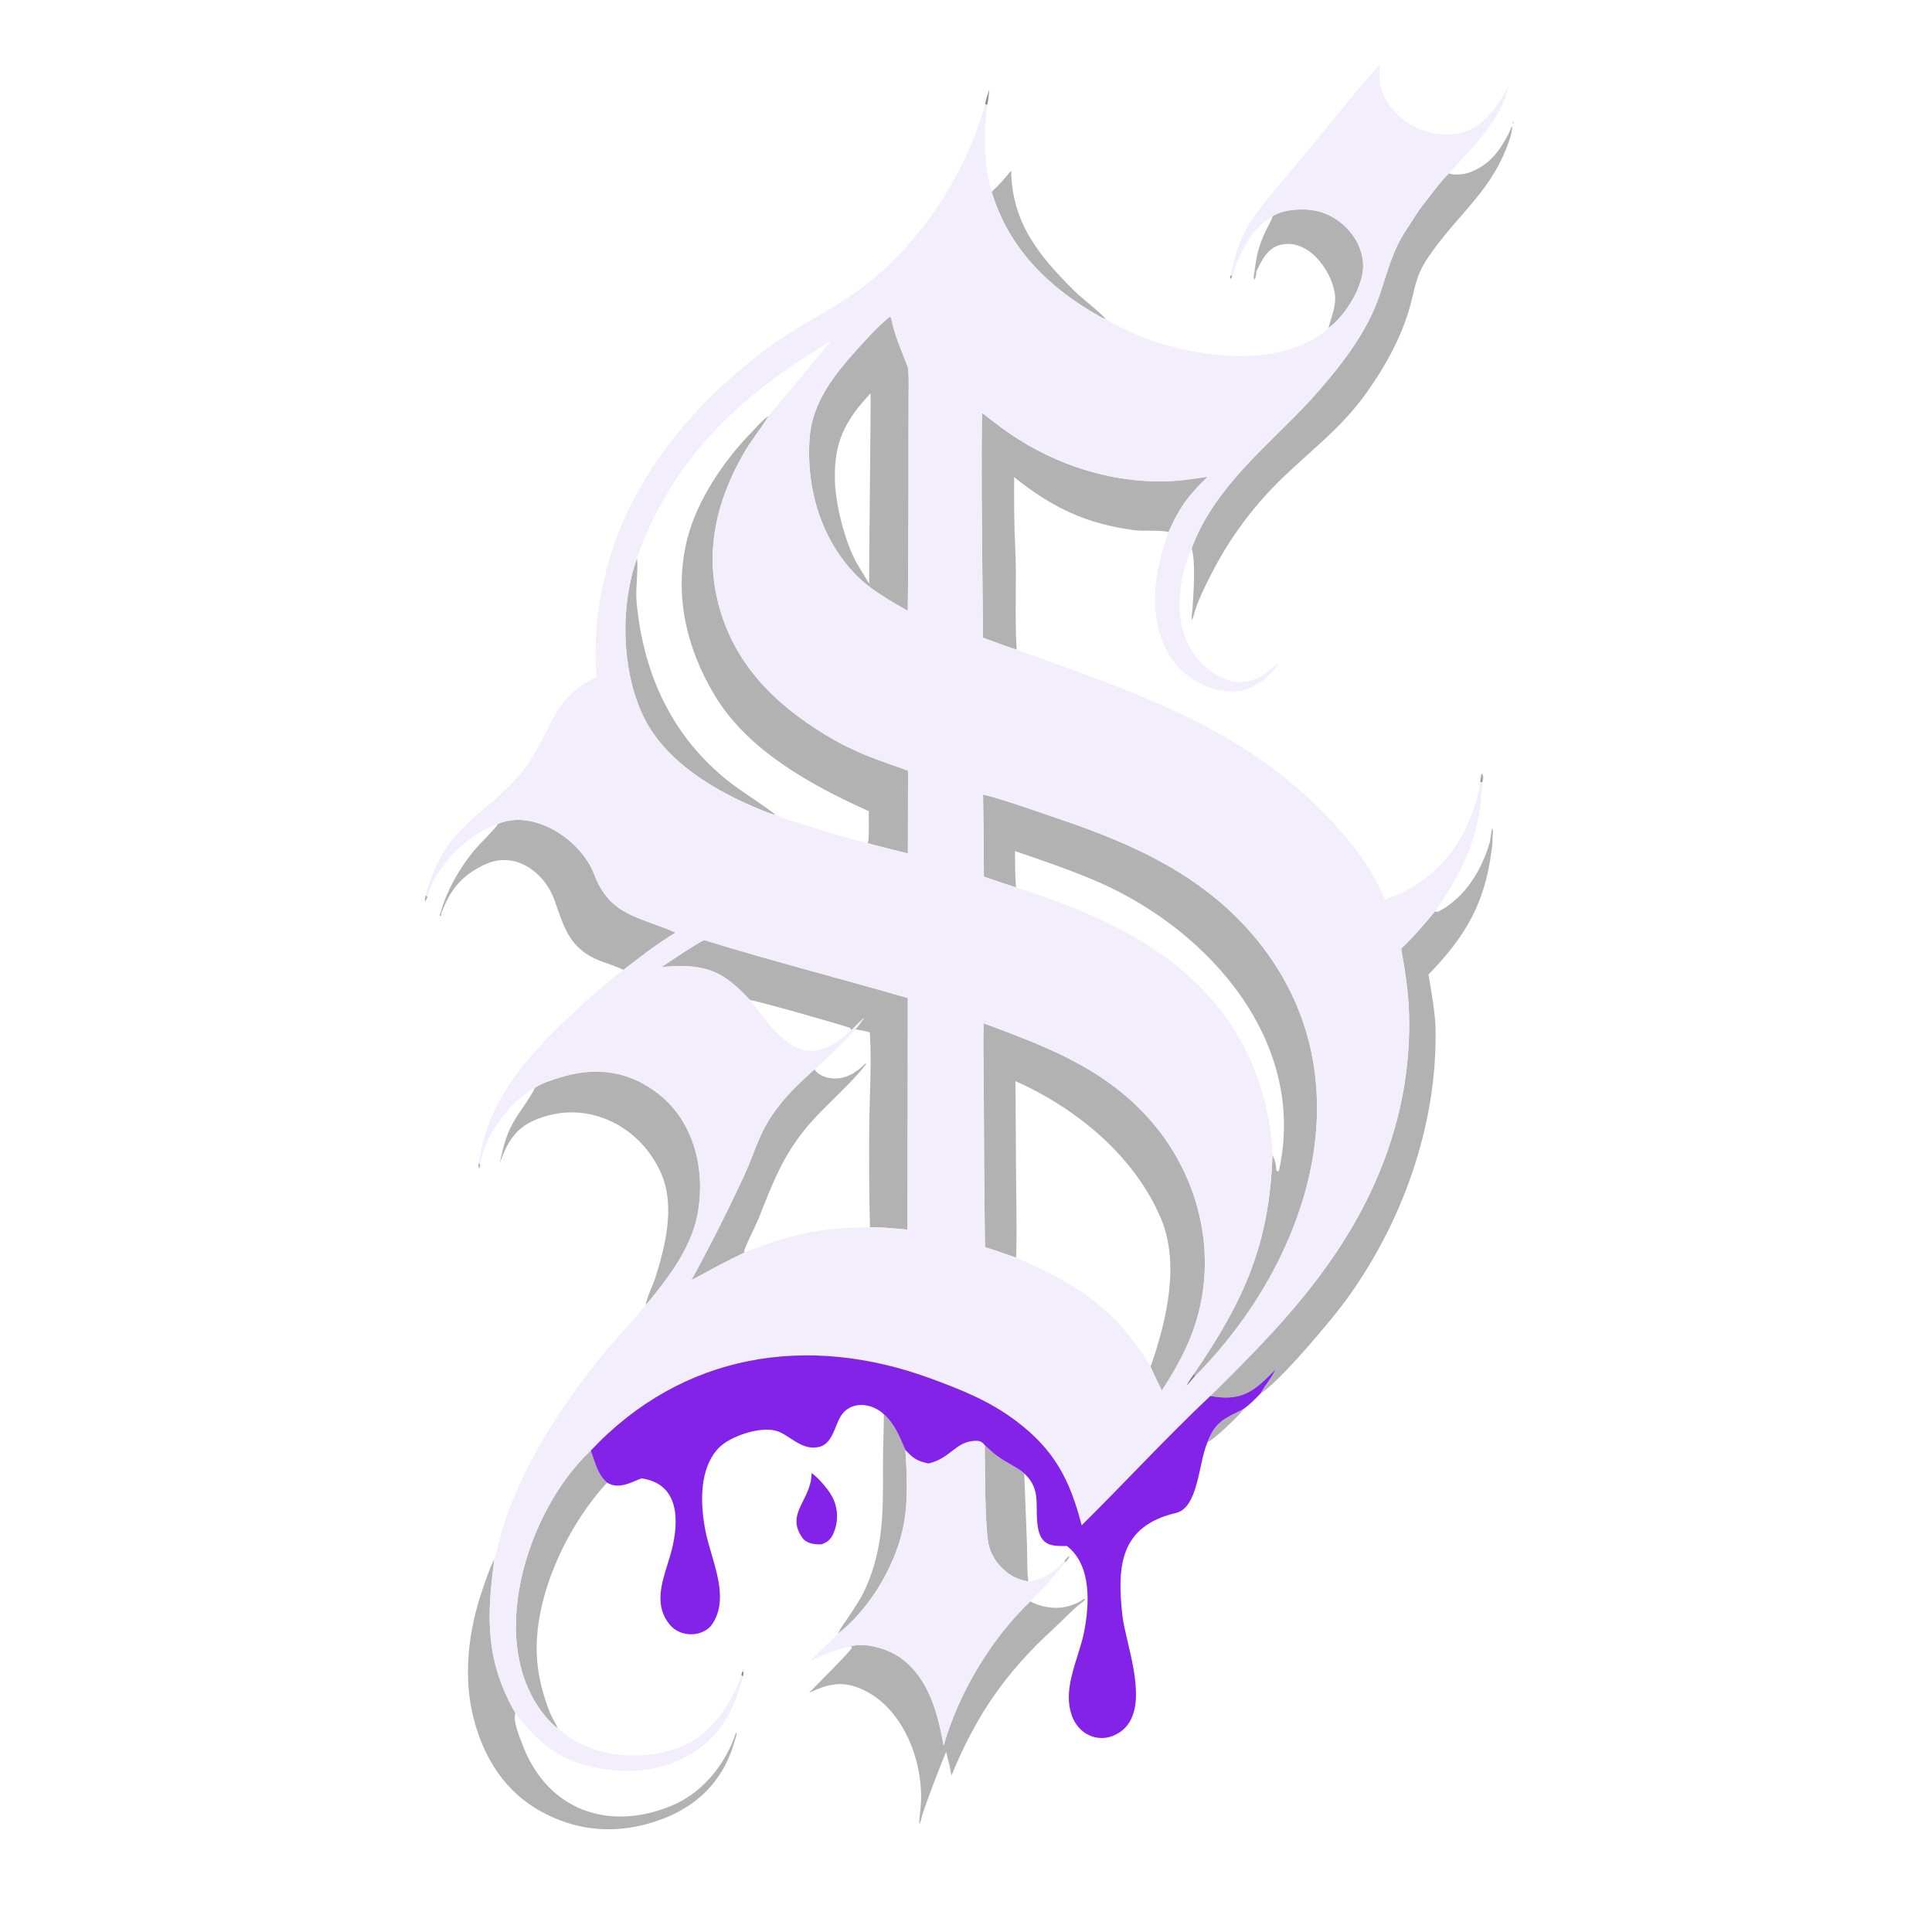
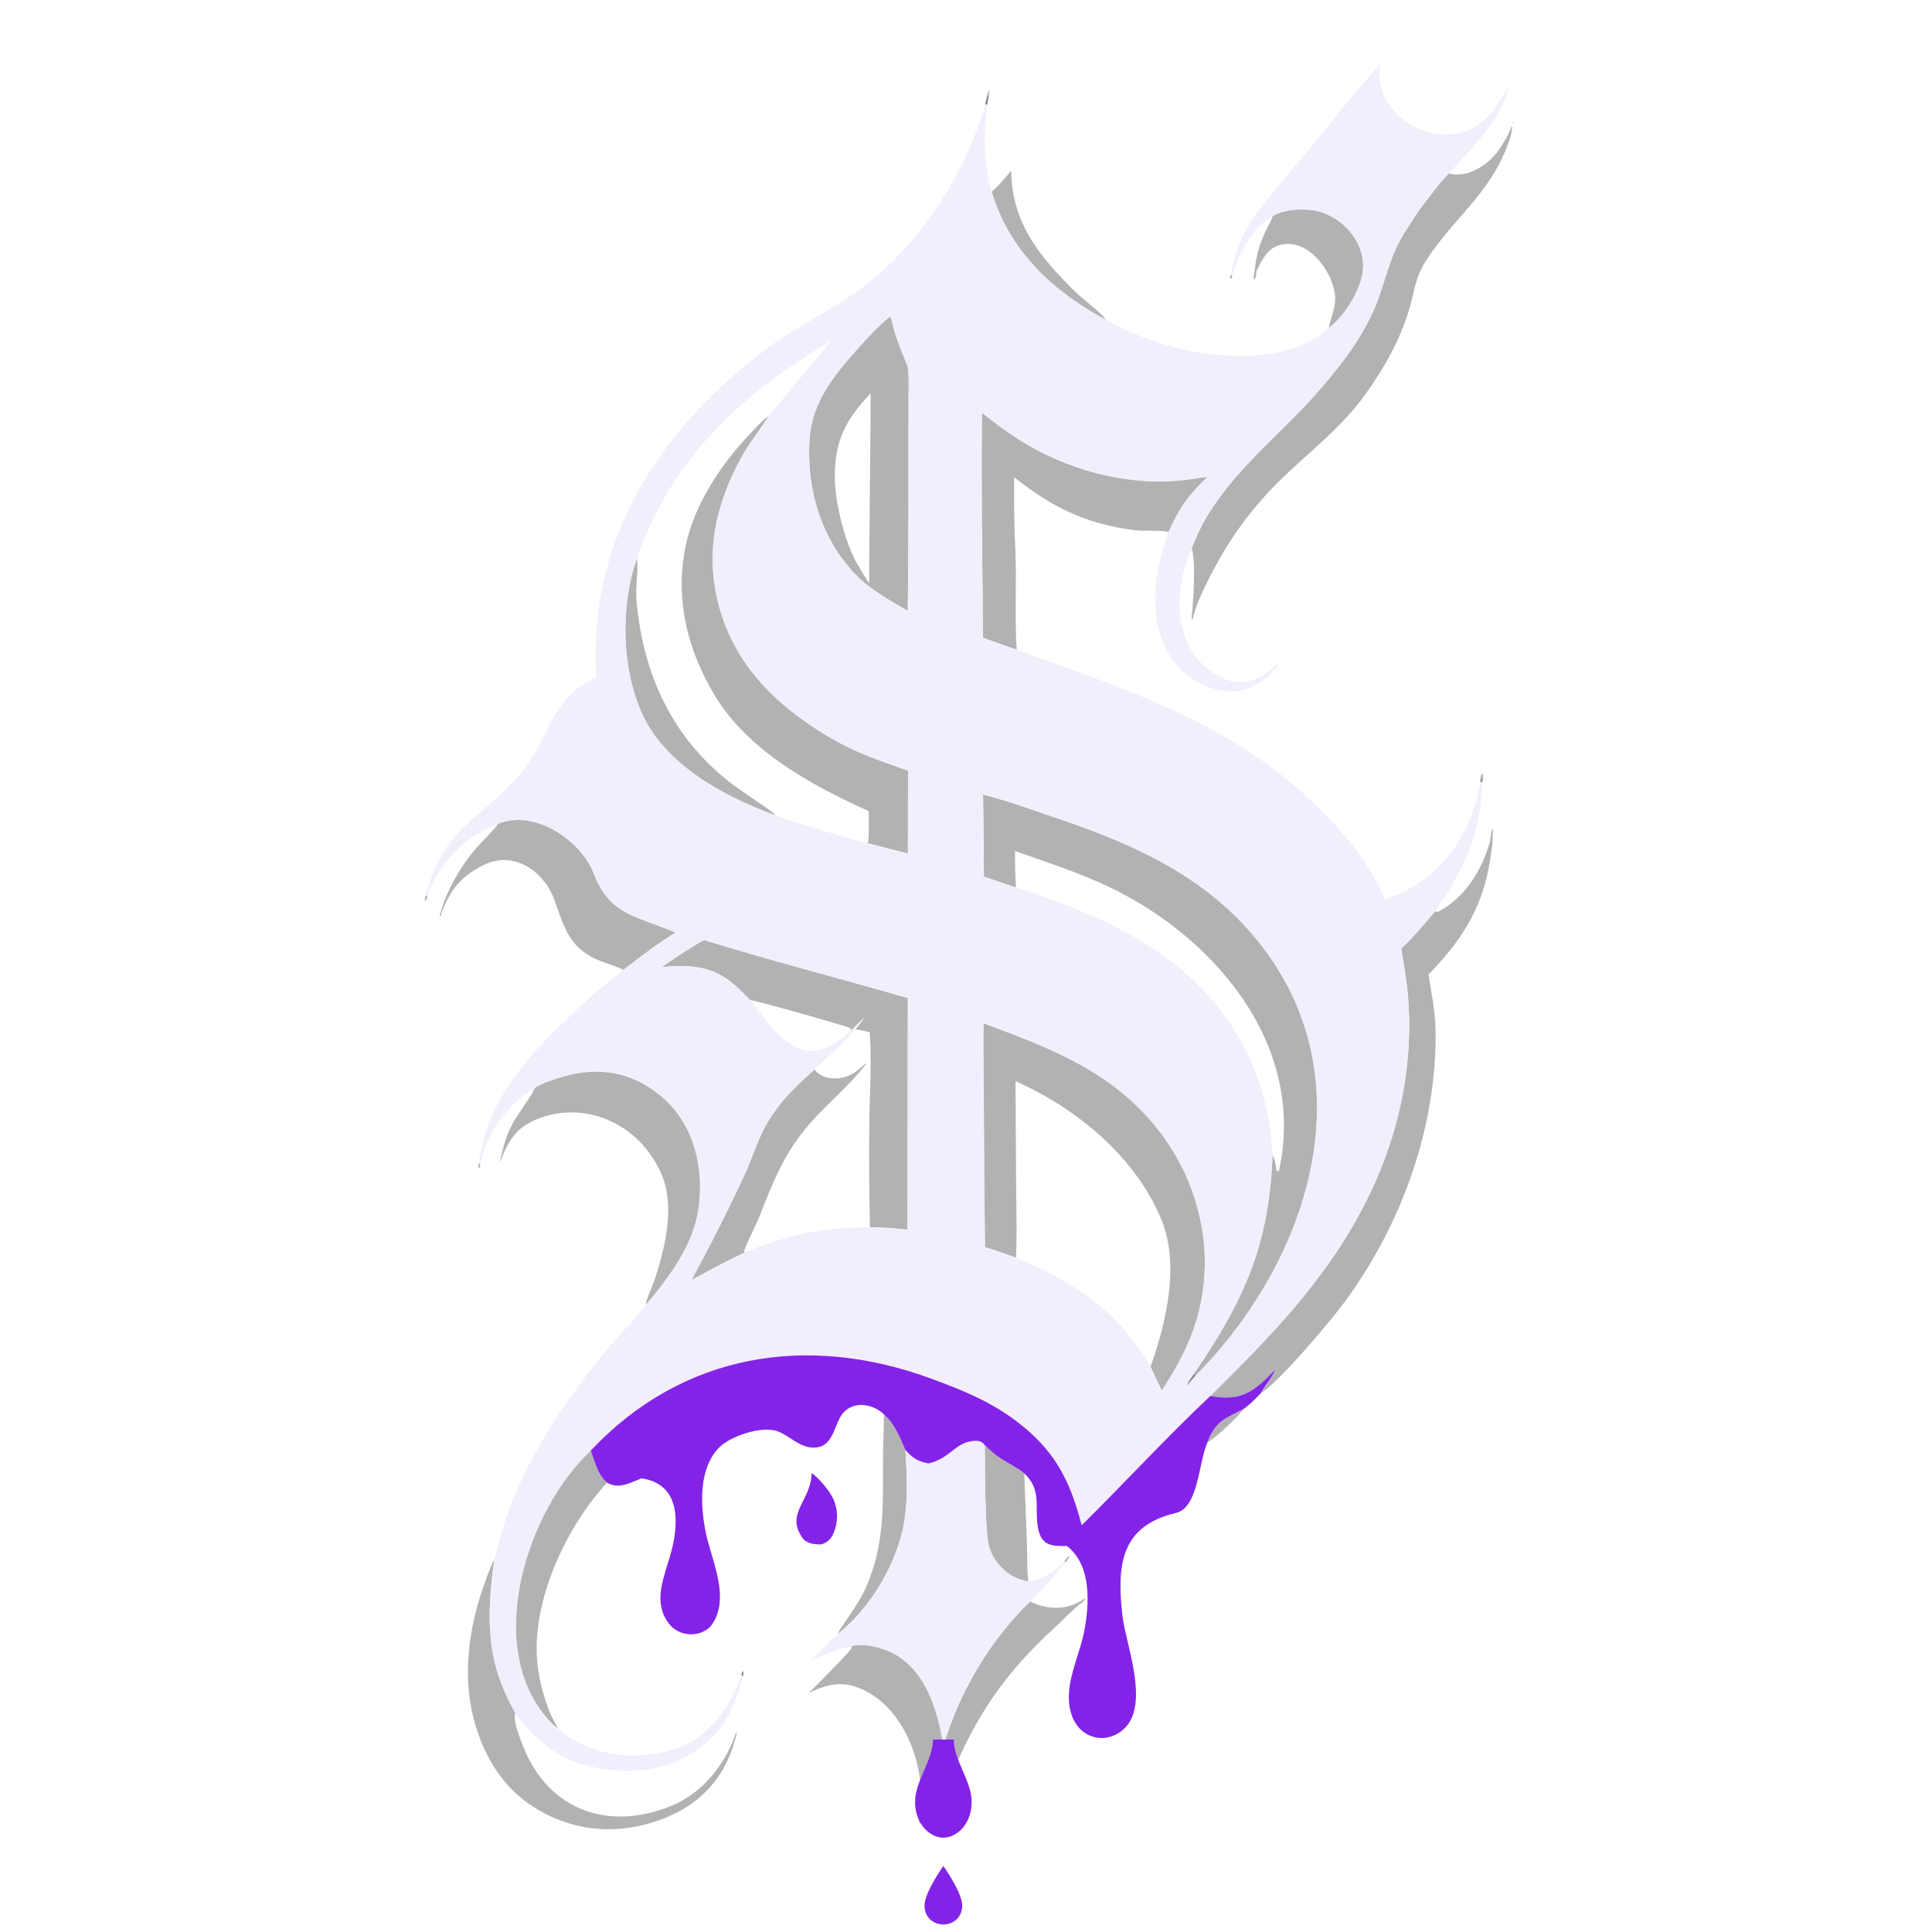
<svg xmlns="http://www.w3.org/2000/svg" viewBox="0 0 2048 2048">
  <g id="shadow" fill="#b3b2b2">
    <path d="M1042.06 842.154C1069.14 849.144 1095.26 858.879 1121.88 867.833C1202.87 895.081 1278.54 929.479 1333.4 997.456C1451.04 1143.23 1388.32 1336.12 1267.26 1458.41L1265.89 1455.82C1319.09 1378.16 1345.67 1318.79 1348.91 1224.06C1351.71 1230.07 1352.58 1234.46 1353.09 1241.06C1353.92 1241.26 1354.74 1241.46 1355.57 1241.66C1386.42 1105.15 1282.45 986.893 1165.11 935.345C1136.11 922.604 1105.87 912.502 1075.94 902.183C1076.0 915.373 1075.98 927.513 1076.98 940.673C1065.58 937.027 1054.22 933.219 1042.93 929.252C1042.88 900.217 1042.59 871.184 1042.06 842.154ZM1042.6 1084.69C1106.45 1108.47 1166.44 1130.5 1214.37 1181.88C1274.89 1246.75 1295.42 1341.46 1259.44 1423.71C1251.77 1441.24 1242.19 1457.96 1231.58 1474.03C1229.28 1469.19 1220.85 1452.35 1219.53 1448.25C1219.89 1447.63 1220.32 1446.94 1220.54 1446.28C1236.77 1399.24 1250.76 1339.28 1230.69 1291.71C1202.71 1225.34 1140.97 1174.75 1076.47 1146.08L1077.09 1251.0C1077.15 1257.938 1077.238 1264.624 1077.325 1271.184C1077.597 1291.826 1077.853 1311.211 1077.17 1333.21C1066.28 1329.42 1055.12 1325.36 1044.1 1322.03C1043.39 1269.13 1042.98 1216.23 1042.85 1163.32C1042.821 1155.264 1042.717 1146.789 1042.611 1138.175C1042.389 1120.1 1042.16 1101.411 1042.6 1084.69ZM943.091 335.732 944.604 336.998C948.941 357.576 954.945 369.662 962.25 388.857C963.458 392.031 963.275 408.931 963.184 417.253C963.167 418.813 963.154 420.072 963.153 420.882L963.046 472.87C963.151 531.101 962.904 589.332 962.303 647.561C945.495 637.991 925.846 626.761 911.707 613.703C907.053 609.304 902.678 604.62 898.607 599.677C867.502 562.29 854.859 513.12 858.167 464.925C860.811 426.403 884.443 397.17 909.161 369.736C920.427 357.232 929.958 346.677 943.091 335.732ZM920.914 859.829C860.372 832.676 792.974 795.79 757.837 737.469C727.076 686.411 713.835 628.877 728.772 570.439C739.117 529.966 767.451 488.254 796.318 458.6C801.408 453.371 808.82 444.618 814.73 441.031C806.611 454.508 796.091 467.101 788.317 480.652C759.741 530.465 746.948 583.276 761.505 639.89C777.818 703.337 820.967 746.251 875.323 779.109C908.058 798.897 928.106 804.354 962.563 816.97L962.411 904.657C947.962 901.222 933.569 897.558 919.237 893.667L920.368 892.634C921.171 886.853 921.049 874.819 920.96 866.017V866.013C920.936 863.66 920.915 861.538 920.914 859.829ZM1579.43 892.169C1579.69 890.567 1581.19 879.182 1581.58 878.743C1583.036 878.231 1582.465 883.973 1582.273 885.906C1582.242 886.216 1582.221 886.428 1582.22 886.5C1582.14 891.668 1582.13 896.259 1581.13 901.344C1574.06 957.853 1553.14 993.023 1514.28 1033.02C1517.27 1052.07 1521.44 1072.64 1521.75 1091.77C1523.42 1193.87 1486.05 1297.51 1425.96 1379.36C1410.99 1399.75 1355.64 1465.7 1336.3 1477.04C1341.29 1467.92 1347.8 1460.96 1352.2 1451.64C1330.16 1473.81 1317.38 1486.19 1283.01 1479.77C1328.31 1434.9 1369.85 1393.37 1407.07 1341.27C1463.15 1262.77 1496.26 1173.18 1493.65 1075.88C1492.98 1050.68 1489.62 1030.41 1485.31 1005.57C1497.59 994.096 1510.56 978.914 1521.3 965.916L1521.393 965.957C1522.93 966.629 1523.685 966.959 1525.45 966.011C1553.47 950.936 1570.9 922.216 1579.43 892.169ZM1599.57 140.902C1600.29 138.999 1601.02 137.472 1601.79 135.634L1601.55 135.988C1601.8 135.282 1601.95 134.613 1602.69 134.201C1603.501 134.881 1602.429 139.659 1601.846 142.257C1601.703 142.894 1601.589 143.4 1601.54 143.682C1583.71 201.927 1545.79 225.436 1513.61 273.24C1498.78 295.266 1500.34 307.782 1492.48 332.244C1482.84 362.267 1468.18 388.139 1450.35 413.814C1422.47 453.953 1388.73 477.64 1355.14 510.882C1328.1 537.682 1305.28 568.411 1287.42 602.029C1281.02 614.097 1271.19 633.305 1267.26 645.998C1266.44 648.08 1264.51 656.204 1263.54 657.123C1262.823 656.142 1263.342 651.93 1263.727 648.802C1263.869 647.651 1263.992 646.647 1264.03 646.004C1265.1 631.507 1267.65 594.475 1263.25 581.507C1263.7 579.307 1269.35 566.4 1270.52 564.001C1298.02 507.401 1348.16 468.712 1389.86 423.377C1418.37 391.65 1447.8 355.166 1461.9 314.452C1470.54 289.479 1475.59 266.348 1490.68 243.717C1496.86 234.452 1502.49 224.563 1509.52 215.76C1518.01 205.115 1526.2 193.288 1535.94 183.764C1541.49 186.048 1552.39 184.861 1557.8 182.82C1579.02 174.816 1589.85 160.039 1599.57 140.902ZM746.335 996.515C818.852 1018.86 889.99 1037.06 962.325 1057.92L962.023 1303.5C960.681 1303.372 959.356 1303.245 958.045 1303.119L958.042 1303.118C945.804 1301.94 934.798 1300.88 922.196 1300.97C921.266 1262.32 921.057 1223.66 921.569 1185.0C921.694 1177.897 921.913 1170.38 922.138 1162.666C922.807 1139.723 923.528 1115.033 921.965 1094.28C916.715 1092.76 912.122 1092.07 906.767 1091.15C911.123 1085.96 912.331 1084.33 916.256 1078.65C911.645 1082.83 907.173 1087.15 902.849 1091.62L902.278 1091.89L901.258 1089.78C895.471 1087.14 800.063 1060.1 795.129 1060.17C774.037 1037.9 758.509 1025.11 725.741 1024.08C717.468 1023.86 709.191 1024.26 700.977 1025.27C712.161 1017.91 734.865 1002.31 746.335 996.515ZM1040.96 437.582C1047.91 443.043 1054.95 448.407 1062.06 453.673C1109.44 488.601 1167.09 509.315 1226.16 510.39C1244.41 510.722 1262.26 508.064 1280.23 505.348C1259.69 525.035 1250.0 538.355 1238.73 563.998C1233.742 562.613 1225.997 562.599 1218.321 562.586C1212.593 562.576 1206.904 562.566 1202.43 561.986C1151.2 555.349 1115.1 537.816 1075.04 505.816C1074.89 530.058 1074.96 555.642 1076.17 579.806C1077.011 596.61 1076.887 613.816 1076.764 631.021V631.185C1076.624 650.545 1076.484 669.897 1077.73 688.673C1065.66 684.8 1053.92 680.378 1042.03 675.996C1041.873 656.683 1041.664 637.204 1041.455 617.643L1041.455 617.63C1040.812 557.581 1040.16 496.756 1040.96 437.582ZM1092.07 1697.59C1110.03 1706.67 1129.9 1707.01 1147.2 1696.21C1148.06 1695.31 1148.1 1695.08 1149.15 1694.7C1151.855 1695.332 1147 1698.711 1145.997 1699.41C1145.921 1699.463 1145.867 1699.5 1145.84 1699.52C1137.51 1705.82 1125.21 1718.8 1116.93 1726.38C1066.11 1772.82 1034.66 1818.4 1008.62 1882.11C1006.92 1872.97 1005.27 1865.9 1002.88 1856.91C993.504 1880.43 985.749 1899.9 977.526 1924.13C977.139 1925.8 975.819 1932.67 974.682 1933.19L974.569 1933.14C974.054 1932.16 975.147 1921.37 975.46 1919.95C981.631 1871.13 957.717 1806.36 908.425 1788.53C889.439 1781.66 874.652 1786.52 857.533 1794.46C863.374 1788.46 902.314 1750.04 903.246 1746.22L901.273 1745.36C916.882 1740.29 941.504 1747.99 954.432 1757.2C984.513 1778.63 993.977 1816.09 1000.32 1850.34C1016.2 1794.73 1050.2 1737.67 1092.07 1697.59ZM566.739 1153.39C573.622 1148.33 585.027 1144.91 593.161 1142.34C631.55 1130.23 667.327 1134.84 699.293 1160.61C736.156 1190.33 747.689 1240.21 739.744 1285.54C734.279 1316.35 716.244 1343.64 697.241 1367.88C694.387 1371.49 687.577 1380.27 684.534 1383.12C685.097 1376.84 692.129 1362.26 694.56 1354.86C705.388 1320.77 715.877 1278.26 700.918 1244.02C678.013 1191.6 619.476 1164.07 565.936 1187.77C545.068 1197.0 537.196 1212.71 529.67 1232.99C534.019 1213.31 537.089 1200.04 548.262 1182.95C551.459 1178.06 566.251 1157.0 566.739 1153.39ZM527.945 873.296C566.801 857.15 616.271 891.042 629.699 926.454C646.695 971.279 676.9 971.153 716.14 988.603C695.677 1001.17 679.974 1013.33 660.865 1028.12C656.803 1025.6 641.744 1020.75 636.643 1018.76C604.351 1006.18 598.371 984.545 588.022 954.858C577.409 924.412 545.444 900.632 512.418 917.093C488.469 929.03 477.502 943.027 467.74 968.14C467.732 968.253 467.73 968.394 467.727 968.554C467.711 969.477 467.685 971.012 466.577 971.088C465.568 970.493 466.285 969.114 466.722 968.271C466.793 968.135 466.856 968.013 466.904 967.91C473.756 942.748 489.949 915.171 507.535 896.007C512.758 890.314 524.442 879.056 527.945 873.296ZM779.43 1843.24C766.73 1891.06 734.118 1920.06 687.019 1933.19C647.58 1944.19 608.802 1939.9 572.935 1919.93C535.349 1899.01 513.474 1864.18 502.512 1823.39C490.216 1778.0 496.601 1727.12 512.012 1683.3C515.186 1674.27 519.476 1660.96 524.119 1652.81C515.554 1714.06 514.685 1760.83 546.405 1816.08C543.422 1823.233 550.188 1840.198 553.661 1848.905C553.994 1849.741 554.298 1850.502 554.559 1851.17C581.161 1919.18 645.302 1941.41 711.248 1914.42C742.795 1901.51 765.859 1874.17 778.065 1842.81C780.996 1832.37 781.956 1837.18 779.43 1843.24ZM863.383 1133.6C867.473 1139.51 874.487 1142.34 881.476 1143.04C896.465 1144.52 907.527 1137.16 917.586 1127.22L918.091 1127.96C902.828 1148.21 876.767 1170.26 859.148 1190.23C831.164 1221.95 819.699 1252.31 804.44 1290.98C799.732 1302.24 792.84 1314.88 788.756 1326.04L789.367 1327.72C770.144 1336.69 751.584 1346.96 732.904 1357.01C752.808 1320.57 771.517 1283.49 789.001 1245.83C799.059 1223.99 803.952 1203.89 817.636 1183.39C831.124 1163.19 845.616 1149.68 863.383 1133.6ZM626.195 1537.72C631.156 1550.8 633.2 1562.51 643.509 1571.72C601.432 1617.18 566.36 1691.29 569.006 1754.19C569.883 1775.03 575.217 1796.04 582.906 1815.4C585.001 1820.67 590.186 1828.98 591.207 1832.15C588.238 1830.16 584.31 1826.37 581.868 1823.68C511.598 1746.46 558.006 1601.24 626.195 1537.72ZM1348.87 229.285C1360.1 221.901 1380.73 220.692 1393.81 223.176C1424.67 229.036 1451.23 260.909 1443.71 293.009C1439.13 312.57 1424.6 335.449 1408.28 347.809C1409.077 344.257 1410.14 340.801 1411.2 337.356C1413.864 328.698 1416.504 320.116 1414.83 310.271C1410.51 284.8 1385.48 251.826 1356.49 259.783C1343.14 263.449 1337.52 276.099 1331.96 287.322C1331.77 288.757 1331.3 296.048 1329.37 296.446L1329.6 296.152L1328.88 295.644L1329.77 295.528L1328.81 294.499C1328.92 292.576 1329.37 290.455 1329.77 288.567C1331.69 271.939 1334.03 261.553 1341.09 246.041C1343.26 241.268 1348.12 233.622 1348.87 229.285ZM675.151 591.924C676.026 597.63 675.554 605.935 675.067 614.504C674.616 622.449 674.151 630.622 674.736 637.163C681.6 713.932 711.932 780.855 773.379 829.054C783.039 836.991 816.842 858.509 821.955 863.683C820.241 863.46 818.855 863.216 817.224 862.599C764.521 842.684 704.665 809.638 680.591 756.4C658.497 707.541 657.649 641.425 675.151 591.924ZM922.786 416.967C895.283 446.526 883.748 468.993 885.081 510.483C885.898 535.909 895.865 574.789 908.16 596.987L921.325 618.682C921.228 610.119 921.633 568.848 922.055 525.847L922.055 525.829C922.575 472.919 923.12 417.396 922.786 416.967ZM1043.86 1531.84C1050.29 1537.97 1053.31 1540.89 1060.46 1545.77C1066.95 1550.2 1080.96 1557.15 1085.75 1561.92L1088.65 1637.52C1088.769 1641.2 1088.805 1645.194 1088.842 1649.292C1088.927 1658.625 1089.016 1668.495 1090.1 1676.41C1078.77 1674.31 1071.33 1670.94 1062.67 1662.63C1055.98 1656.32 1051.1 1648.35 1048.53 1639.53C1044.543 1626.151 1044.174 1573.26 1043.974 1544.719C1043.938 1539.47 1043.907 1535.045 1043.86 1531.84ZM936.931 1499.21C948.635 1509.6 953.526 1522.98 959.793 1537.09C961.476 1564.87 963.009 1594.25 956.872 1621.54C947.779 1661.99 921.114 1706.24 888.243 1731.88C889.452 1727.89 898.302 1715.76 901.158 1711.47C908.59 1700.33 913.94 1692.27 919.115 1680.03C936.259 1639.465 936.133 1601.817 935.99 1559.415C935.984 1557.549 935.978 1555.675 935.973 1553.79C935.949 1544.363 936.199 1534.82 936.45 1525.242L936.45 1525.236C936.677 1516.569 936.905 1507.874 936.931 1499.21ZM1071.86 180.789C1072.71 236.633 1101.48 271.31 1139.77 309.271C1146.44 315.893 1168.91 333.181 1172.23 338.487C1169.69 337.585 1168.22 336.856 1165.87 335.542C1111.92 305.351 1069.21 263.215 1051.19 203.317C1059.03 196.314 1065.31 188.998 1071.86 180.789ZM1318.12 1493.67C1314.77 1499.87 1286.7 1525.99 1279.86 1529.03L1280.15 1528.3C1288.54 1506.32 1299.04 1503.44 1318.12 1493.67ZM1128.19 1654.91C1128.255 1654.824 1128.331 1654.72 1128.419 1654.602C1129.472 1653.179 1132.061 1649.683 1133.5 1649.72C1134.203 1650.92 1130.19 1655.217 1129.226 1656.25L1129.16 1656.32ZM1570.39 820.157C1573.68 820.83 1571.79 828.003 1571.12 830.357L1571.0 828.98C1570.93 825.353 1570.9 823.721 1570.39 820.157ZM451.388 949.073 453.158 950.405C452.749 951.714 452.056 954.55 450.624 955.153C450.575 955.11 450.513 955.079 450.478 955.024C450.139 954.491 450.356 953.372 450.487 952.698C450.505 952.604 450.522 952.518 450.535 952.444C450.594 952.115 450.669 951.789 450.73 951.46C450.9 950.537 451.025 949.952 451.388 949.073ZM509.022 1234.62C509.145 1240.33 506.283 1238.91 507.444 1232.63ZM1603.82 129.28C1604.026 129.233 1604.148 129.199 1604.227 129.177C1604.306 129.155 1604.343 129.145 1604.379 129.146C1604.426 129.147 1604.473 129.166 1604.61 129.203C1604.614 129.237 1604.618 129.265 1604.622 129.29C1604.632 129.359 1604.637 129.398 1604.633 129.436C1604.621 129.541 1604.535 129.637 1604.26 130.336C1603.59 130.842 1603.84 130.722 1603.46 130.846C1603.46 130.606 1603.73 129.561 1603.82 129.28Z" />
  </g>
  <g id="shading" fill="#86878a">
    <path d="M1265.89 1455.82 1267.26 1458.41C1263.99 1462.31 1260.77 1465.94 1257.39 1469.75C1258.55 1467.18 1259.42 1465.07 1261.06 1462.75ZM1044.32 110.318C1045.46 104.302 1046.98 100.402 1048.81 94.657C1048.16 99.804 1047.48 106.254 1046.49 111.322ZM1570.39 820.157C1570.9 823.721 1570.93 825.353 1571.0 828.98L1569.28 829.138C1569.38 826.121 1570.04 823.267 1570.39 820.157ZM785.767 1775.51C786.017 1774.75 786.76 1771.93 787.523 1771.45C788.491 1771.976 787.889 1775.605 787.66 1776.989C787.636 1777.132 787.617 1777.251 787.603 1777.34ZM1306.17 292.174C1305.82 292.938 1305.17 295.012 1304.49 295.535L1304.34 295.491C1303.937 294.752 1304.345 293.233 1304.587 292.335C1304.633 292.165 1304.673 292.017 1304.7 291.901Z" />
  </g>
  <g id="letter" fill="#f3eefb">
    <path d="M1463.33 67.758C1453.73 115.073 1506.76 152.46 1550.03 140.356C1574.27 133.577 1587.84 112.172 1599.11 91.221C1591.19 127.842 1560.56 156.312 1535.94 183.764C1526.2 193.288 1518.01 205.115 1509.52 215.76C1502.49 224.563 1496.86 234.452 1490.68 243.717C1475.59 266.348 1470.54 289.479 1461.9 314.452C1447.8 355.166 1418.37 391.65 1389.86 423.377C1348.16 468.712 1298.02 507.401 1270.52 564.001C1269.35 566.4 1263.7 579.307 1263.25 581.507C1242.46 628.297 1242.51 693.771 1296.48 718.923C1316.26 728.143 1334.25 721.165 1349.77 707.659C1350.67 706.703 1353.12 703.649 1354.41 703.605C1354.97 704.061 1354.47 704.923 1354.15 705.425C1353.15 706.945 1352.01 708.367 1350.74 709.669C1331.8 731.682 1309.35 738.412 1281.71 728.523C1260.88 721.198 1243.95 705.666 1234.87 685.539C1217.02 646.732 1224.4 602.523 1238.73 563.998C1250.0 538.355 1259.69 525.035 1280.23 505.348C1262.26 508.064 1244.41 510.722 1226.16 510.39C1167.09 509.315 1109.44 488.601 1062.06 453.673C1054.95 448.407 1047.91 443.043 1040.96 437.582C1040.16 496.756 1040.812 557.581 1041.455 617.63L1041.455 617.643C1041.664 637.204 1041.873 656.683 1042.03 675.996C1053.92 680.378 1065.66 684.8 1077.73 688.673C1191.91 730.222 1305.66 766.153 1394.34 853.11C1422.71 880.933 1447.69 909.275 1464.74 945.885C1465.94 948.454 1467.09 951.041 1468.2 953.646C1525.84 933.423 1558.43 888.753 1569.28 829.138L1571.0 828.98L1571.12 830.357C1569.3 885.322 1551.87 921.842 1521.3 965.916C1510.56 978.914 1497.59 994.096 1485.31 1005.57C1489.62 1030.41 1492.98 1050.68 1493.65 1075.88C1496.26 1173.18 1463.15 1262.77 1407.07 1341.27C1369.85 1393.37 1328.31 1434.9 1283.01 1479.77C1236.39 1523.75 1192.07 1571.93 1146.62 1616.91C1134.24 1568.99 1118.01 1537.27 1077.67 1506.69C1049.28 1485.17 1019.31 1473.22 986.392 1461.16C856.115 1413.4 723.631 1434.11 626.195 1537.72C558.006 1601.24 511.598 1746.46 581.868 1823.68C584.31 1826.37 588.238 1830.16 591.207 1832.15C625.724 1862.98 678.295 1868.14 721.205 1851.86C752.115 1840.13 772.245 1810.22 784.482 1780.55L785.767 1775.51L787.603 1777.34L786.502 1781.33C775.716 1818.22 761.803 1843.2 726.692 1862.61C694.651 1880.31 651.984 1880.49 617.474 1870.29C587.068 1861.3 564.824 1841.26 546.405 1816.08C514.685 1760.83 515.554 1714.06 524.119 1652.81C528.914 1634.28 534.08 1614.42 541.047 1596.48C563.62 1538.27 598.67 1486.44 637.369 1437.85C651.932 1419.56 669.758 1402.43 683.749 1384.16L684.534 1383.12C687.577 1380.27 694.387 1371.49 697.241 1367.88C716.244 1343.64 734.279 1316.35 739.744 1285.54C747.689 1240.21 736.156 1190.33 699.293 1160.61C667.327 1134.84 631.55 1130.23 593.161 1142.34C585.027 1144.91 573.622 1148.33 566.739 1153.39C542.199 1166.73 519.272 1197.24 511.387 1223.53C510.431 1227.55 509.542 1230.43 509.022 1234.62L507.444 1232.63C507.863 1229.84 508.527 1224.76 509.401 1222.16C522.04 1156.03 568.674 1110.19 615.807 1066.12C630.068 1052.79 645.461 1040.09 660.865 1028.12C679.974 1013.33 695.677 1001.17 716.14 988.603C676.9 971.153 646.695 971.279 629.699 926.454C616.271 891.042 566.801 857.15 527.945 873.296C496.366 884.596 467.349 912.82 454.926 943.938C453.935 946.662 453.723 947.609 453.158 950.405L451.388 949.073C451.988 946.576 452.43 944.763 453.224 942.303C454.785 937.505 456.428 932.735 458.15 927.993C478.505 873.531 516.095 862.339 551.057 821.031C584.159 781.921 582.284 740.612 632.133 717.935C622.625 571.999 699.078 455.122 812.25 370.051C844.423 345.867 879.955 329.796 910.288 307.547C974.309 260.586 1023.24 186.197 1044.32 110.318L1046.49 111.322C1042.49 141.961 1042.62 173.413 1051.19 203.317C1069.21 263.215 1111.92 305.351 1165.87 335.542C1168.22 336.856 1169.69 337.585 1172.23 338.487C1231.62 374.925 1351.34 399.523 1408.28 347.809C1424.6 335.449 1439.13 312.57 1443.71 293.009C1451.23 260.909 1424.67 229.036 1393.81 223.176C1380.73 220.692 1360.1 221.901 1348.87 229.285C1327.17 241.392 1316.5 264.586 1307.75 286.855C1307.27 288.64 1306.74 290.414 1306.17 292.174L1304.7 291.901C1305.05 289.626 1305.29 288.294 1305.83 286.018C1313.98 248.842 1325.29 232.909 1348.87 204.444L1386.85 159.105C1411.2 130.062 1438.24 94.879 1463.33 67.758ZM1042.6 1084.69C1042.16 1101.411 1042.389 1120.1 1042.611 1138.175C1042.717 1146.789 1042.821 1155.264 1042.85 1163.32C1042.98 1216.23 1043.39 1269.13 1044.1 1322.03C1055.12 1325.36 1066.28 1329.42 1077.17 1333.21C1140.98 1360.54 1182.37 1387.27 1219.53 1448.25C1220.85 1452.35 1229.28 1469.19 1231.58 1474.03C1242.19 1457.96 1251.77 1441.24 1259.44 1423.71C1295.42 1341.46 1274.89 1246.75 1214.37 1181.88C1166.44 1130.5 1106.45 1108.47 1042.6 1084.69ZM675.151 591.924C657.649 641.425 658.497 707.541 680.591 756.4C704.665 809.638 764.521 842.684 817.224 862.599C818.855 863.216 820.241 863.46 821.955 863.683C833.084 868.957 849.926 873.655 862.114 877.343C880.73 882.975 900.373 889.075 919.237 893.667C933.569 897.558 947.962 901.222 962.411 904.657L962.563 816.97C928.106 804.354 908.058 798.897 875.323 779.109C820.967 746.251 777.818 703.337 761.505 639.89C746.948 583.276 759.741 530.465 788.317 480.652C796.091 467.101 806.611 454.508 814.73 441.031C836.59 414.473 859.561 387.838 881.009 361.164C802.985 408.34 738.011 461.338 695.671 543.679C688.443 557.736 679.786 576.965 675.151 591.924ZM746.335 996.515C734.865 1002.31 712.161 1017.91 700.977 1025.27C709.191 1024.26 717.468 1023.86 725.741 1024.08C758.509 1025.11 774.037 1037.9 795.129 1060.17C796.645 1062.134 798.154 1064.106 799.661 1066.074C827.794 1102.829 854.846 1138.172 902.278 1091.89L902.849 1091.62C907.173 1087.15 911.645 1082.83 916.256 1078.65C912.331 1084.33 911.123 1085.96 906.767 1091.15C905.851 1092.1 905.756 1092.2 904.76 1093.1C891.078 1108.55 878.69 1119.67 863.383 1133.6C845.616 1149.68 831.124 1163.19 817.636 1183.39C803.952 1203.89 799.059 1223.99 789.001 1245.83C771.517 1283.49 752.808 1320.57 732.904 1357.01C751.584 1346.96 770.144 1336.69 789.367 1327.72C836.551 1308.47 871.217 1301.09 922.196 1300.97C934.798 1300.88 945.804 1301.94 958.042 1303.118L958.045 1303.119C959.356 1303.245 960.681 1303.372 962.023 1303.5L962.325 1057.92C889.99 1037.06 818.852 1018.86 746.335 996.515ZM1042.06 842.154C1042.59 871.184 1042.88 900.217 1042.93 929.252C1054.22 933.219 1065.58 937.027 1076.98 940.673C1174.89 972.083 1270.72 1015.48 1320.12 1112.45C1337.48 1147.21 1347.29 1185.25 1348.91 1224.06C1345.67 1318.79 1319.09 1378.16 1265.89 1455.82L1261.06 1462.75C1259.42 1465.07 1258.55 1467.18 1257.39 1469.75C1260.77 1465.94 1263.99 1462.31 1267.26 1458.41C1388.32 1336.12 1451.04 1143.23 1333.4 997.456C1278.54 929.479 1202.87 895.081 1121.88 867.833C1095.26 858.879 1069.14 849.144 1042.06 842.154ZM888.243 1731.88C921.114 1706.24 947.779 1661.99 956.872 1621.54C963.009 1594.25 961.476 1564.87 959.793 1537.09C968.491 1546.43 972.265 1548.71 984.261 1551.34C995.496 1548.746 1002.489 1543.339 1008.989 1538.313C1016.57 1532.451 1023.481 1527.108 1035.67 1527.35C1039.15 1527.42 1041.76 1529.03 1043.86 1531.84C1043.907 1535.045 1043.938 1539.47 1043.974 1544.719C1044.174 1573.26 1044.543 1626.151 1048.53 1639.53C1051.1 1648.35 1055.98 1656.32 1062.67 1662.63C1071.33 1670.94 1078.77 1674.31 1090.1 1676.41C1106.2 1674.89 1117.59 1666.14 1128.19 1654.91L1129.16 1656.32C1116.1 1672.16 1106.79 1683.28 1092.07 1697.59C1050.2 1737.67 1016.2 1794.73 1000.32 1850.34C993.977 1816.09 984.513 1778.63 954.432 1757.2C941.504 1747.99 916.882 1740.29 901.273 1745.36C885.952 1748.58 872.607 1754.0 858.685 1760.95C867.26 1751.75 878.985 1741.19 888.243 1731.88ZM943.091 335.732C929.958 346.677 920.427 357.232 909.161 369.736C884.443 397.17 860.811 426.403 858.167 464.925C854.859 513.12 867.502 562.29 898.607 599.677C902.678 604.62 907.053 609.304 911.707 613.703C925.846 626.761 945.495 637.991 962.303 647.561C962.904 589.332 963.151 531.101 963.046 472.87L963.153 420.882C963.154 420.072 963.167 418.813 963.184 417.253C963.275 408.931 963.458 392.031 962.25 388.857C954.945 369.662 948.941 357.576 944.604 336.998Z" />
  </g>
  <g id="drip" fill="#8323e8">
    <path d="M626.195 1537.72C723.631 1434.11 856.115 1413.4 986.392 1461.16C1019.31 1473.22 1049.28 1485.17 1077.67 1506.69C1118.01 1537.27 1134.24 1568.99 1146.62 1616.91C1192.07 1571.93 1236.39 1523.75 1283.01 1479.77C1317.38 1486.19 1330.16 1473.81 1352.2 1451.64C1347.8 1460.96 1341.29 1467.92 1336.3 1477.04C1331.1 1482.55 1324.38 1489.31 1318.12 1493.67C1299.04 1503.44 1288.54 1506.32 1280.15 1528.3L1279.86 1529.03C1270.24 1552.08 1270.25 1598.21 1246.48 1603.82C1187.52 1617.72 1183.82 1659.55 1189.82 1712.7C1190.655 1720.12 1192.886 1729.606 1195.35 1740.079C1203.953 1776.648 1215.386 1825.248 1180.07 1839.94C1172.06 1843.27 1163.03 1843.18 1155.08 1839.68C1145.93 1835.71 1139.55 1827.89 1136.2 1818.55C1128.788 1797.941 1135.707 1775.891 1142.282 1754.936C1144.924 1746.516 1147.511 1738.272 1149.09 1730.37C1154.99 1700.88 1157.35 1659.03 1130.94 1638.8C1114.63 1639.27 1103.35 1638.3 1100.17 1618.86C1099.064 1612.117 1099.033 1605.853 1099.004 1599.906C1098.936 1586.221 1098.876 1574.217 1085.75 1561.92C1080.96 1557.15 1066.95 1550.2 1060.46 1545.77C1053.31 1540.89 1050.29 1537.97 1043.86 1531.84C1041.76 1529.03 1039.15 1527.42 1035.67 1527.35C1023.481 1527.108 1016.57 1532.451 1008.989 1538.313C1002.489 1543.339 995.496 1548.746 984.261 1551.34C972.265 1548.71 968.491 1546.43 959.793 1537.09C953.526 1522.98 948.635 1509.6 936.931 1499.21C925.705 1488.42 906.192 1484.72 894.408 1497.03C883.845 1508.05 884.722 1533.78 863.511 1534.46C853.935 1535.113 845.643 1529.734 837.738 1524.606C833.29 1521.721 828.965 1518.916 824.604 1517.31C807.499 1511.02 773.92 1522.21 761.783 1534.98C740.598 1557.27 742.354 1595.05 747.891 1623.22C749.35 1630.639 751.693 1638.611 754.112 1646.84C761.86 1673.195 770.383 1702.19 753.112 1724.13C741.584 1735.91 720.948 1734.83 710.547 1722.85C693.541 1703.241 700.86 1679.802 707.703 1657.887C709.208 1653.068 710.689 1648.324 711.884 1643.71C719.983 1612.44 720.482 1572.74 679.947 1567.14C678.247 1567.803 676.536 1568.521 674.816 1569.243C665.097 1573.323 655.096 1577.521 645.214 1572.55L643.509 1571.72C633.2 1562.51 631.156 1550.8 626.195 1537.72ZM860.385 1561.42C868.598 1567.5 879.854 1580.63 883.841 1590.01C888.573 1601.33 888.467 1614.1 883.547 1625.34C881.266 1630.67 877.848 1634.46 872.345 1636.44L870.68 1637.1L867.519 1637.07C861.566 1636.98 854.395 1635.41 850.87 1630.55C839.459 1614.812 845.038 1603.636 851.404 1590.883C855.652 1582.372 860.251 1573.159 860.385 1561.42Z" />
  </g>
+   <g id="needle" fill="#8323e8">
+     <path d="M989 1844 C989 1866 970 1888 970 1910 C970 1934 986 1948 1000 1948 C1014 1948 1030 1934 1030 1910 C1030 1888 1011 1866 1011 1844 Z" />
+     <path d="M1000 1978 C1000 1978 980 2006 980 2020 C980 2032 989 2040 1000 2040 C1011 2040 1020 2032 1020 2020 C1020 2006 1000 1978 1000 1978 Z" />
+   </g>
</svg>
